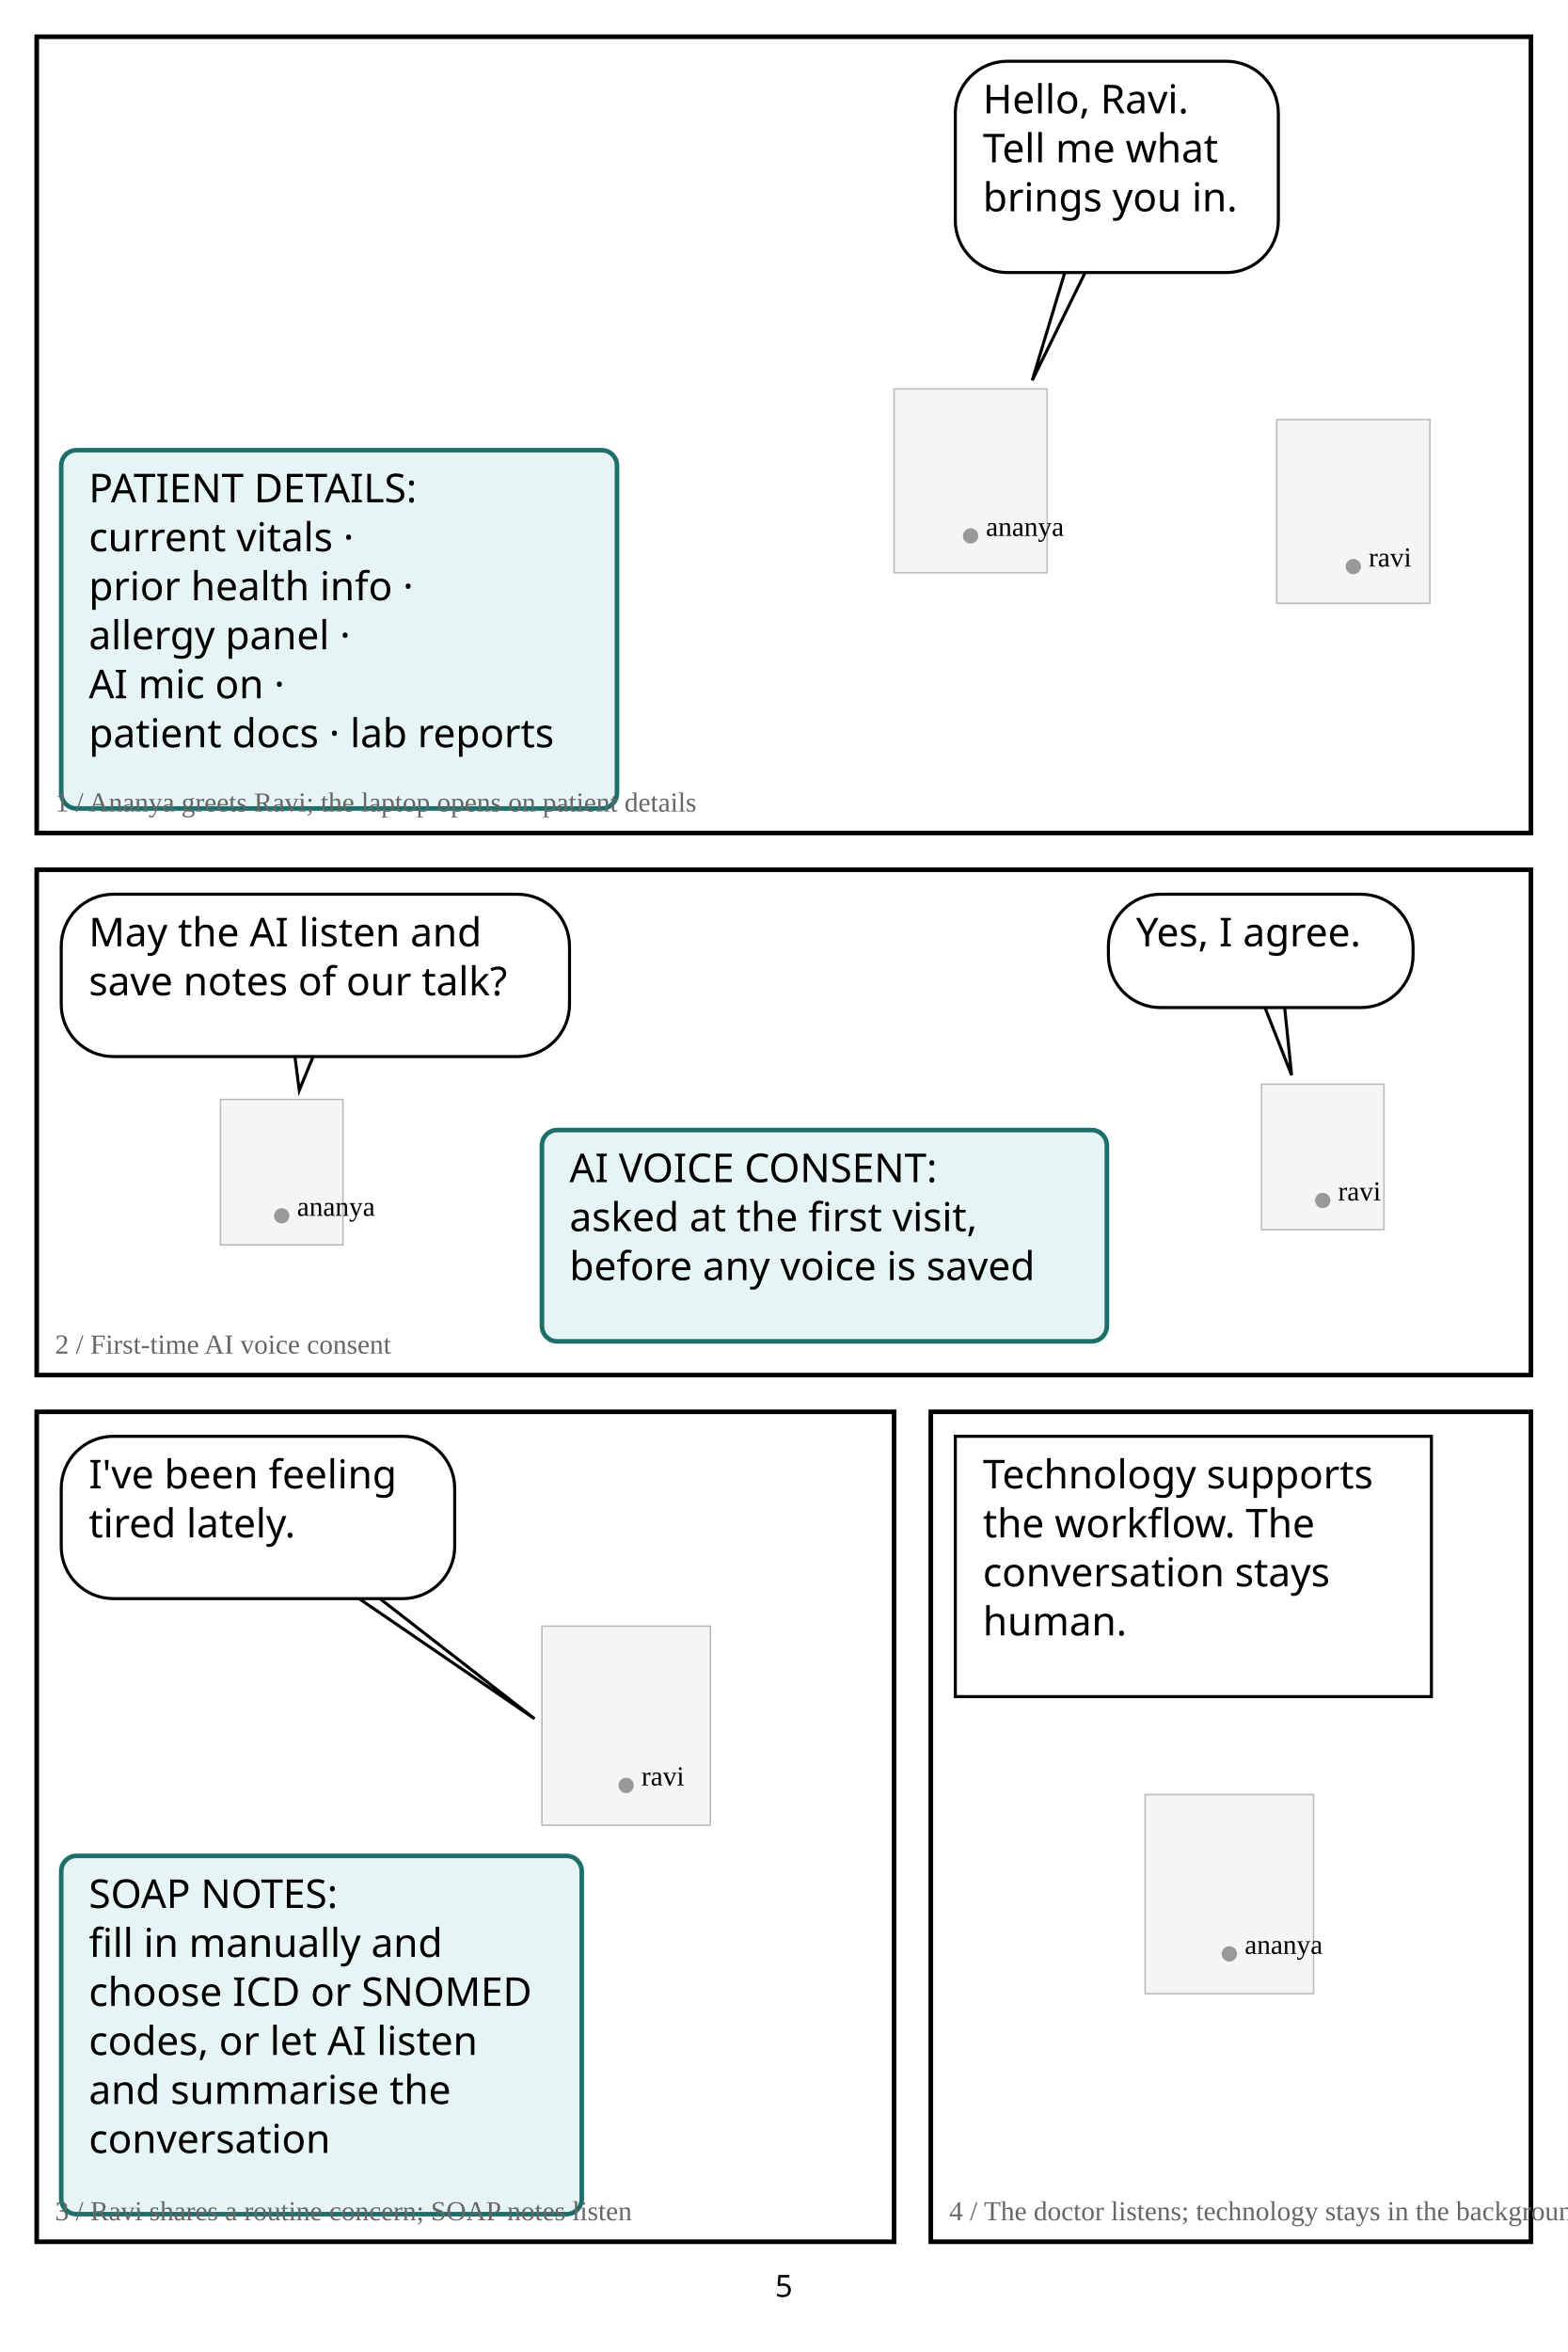
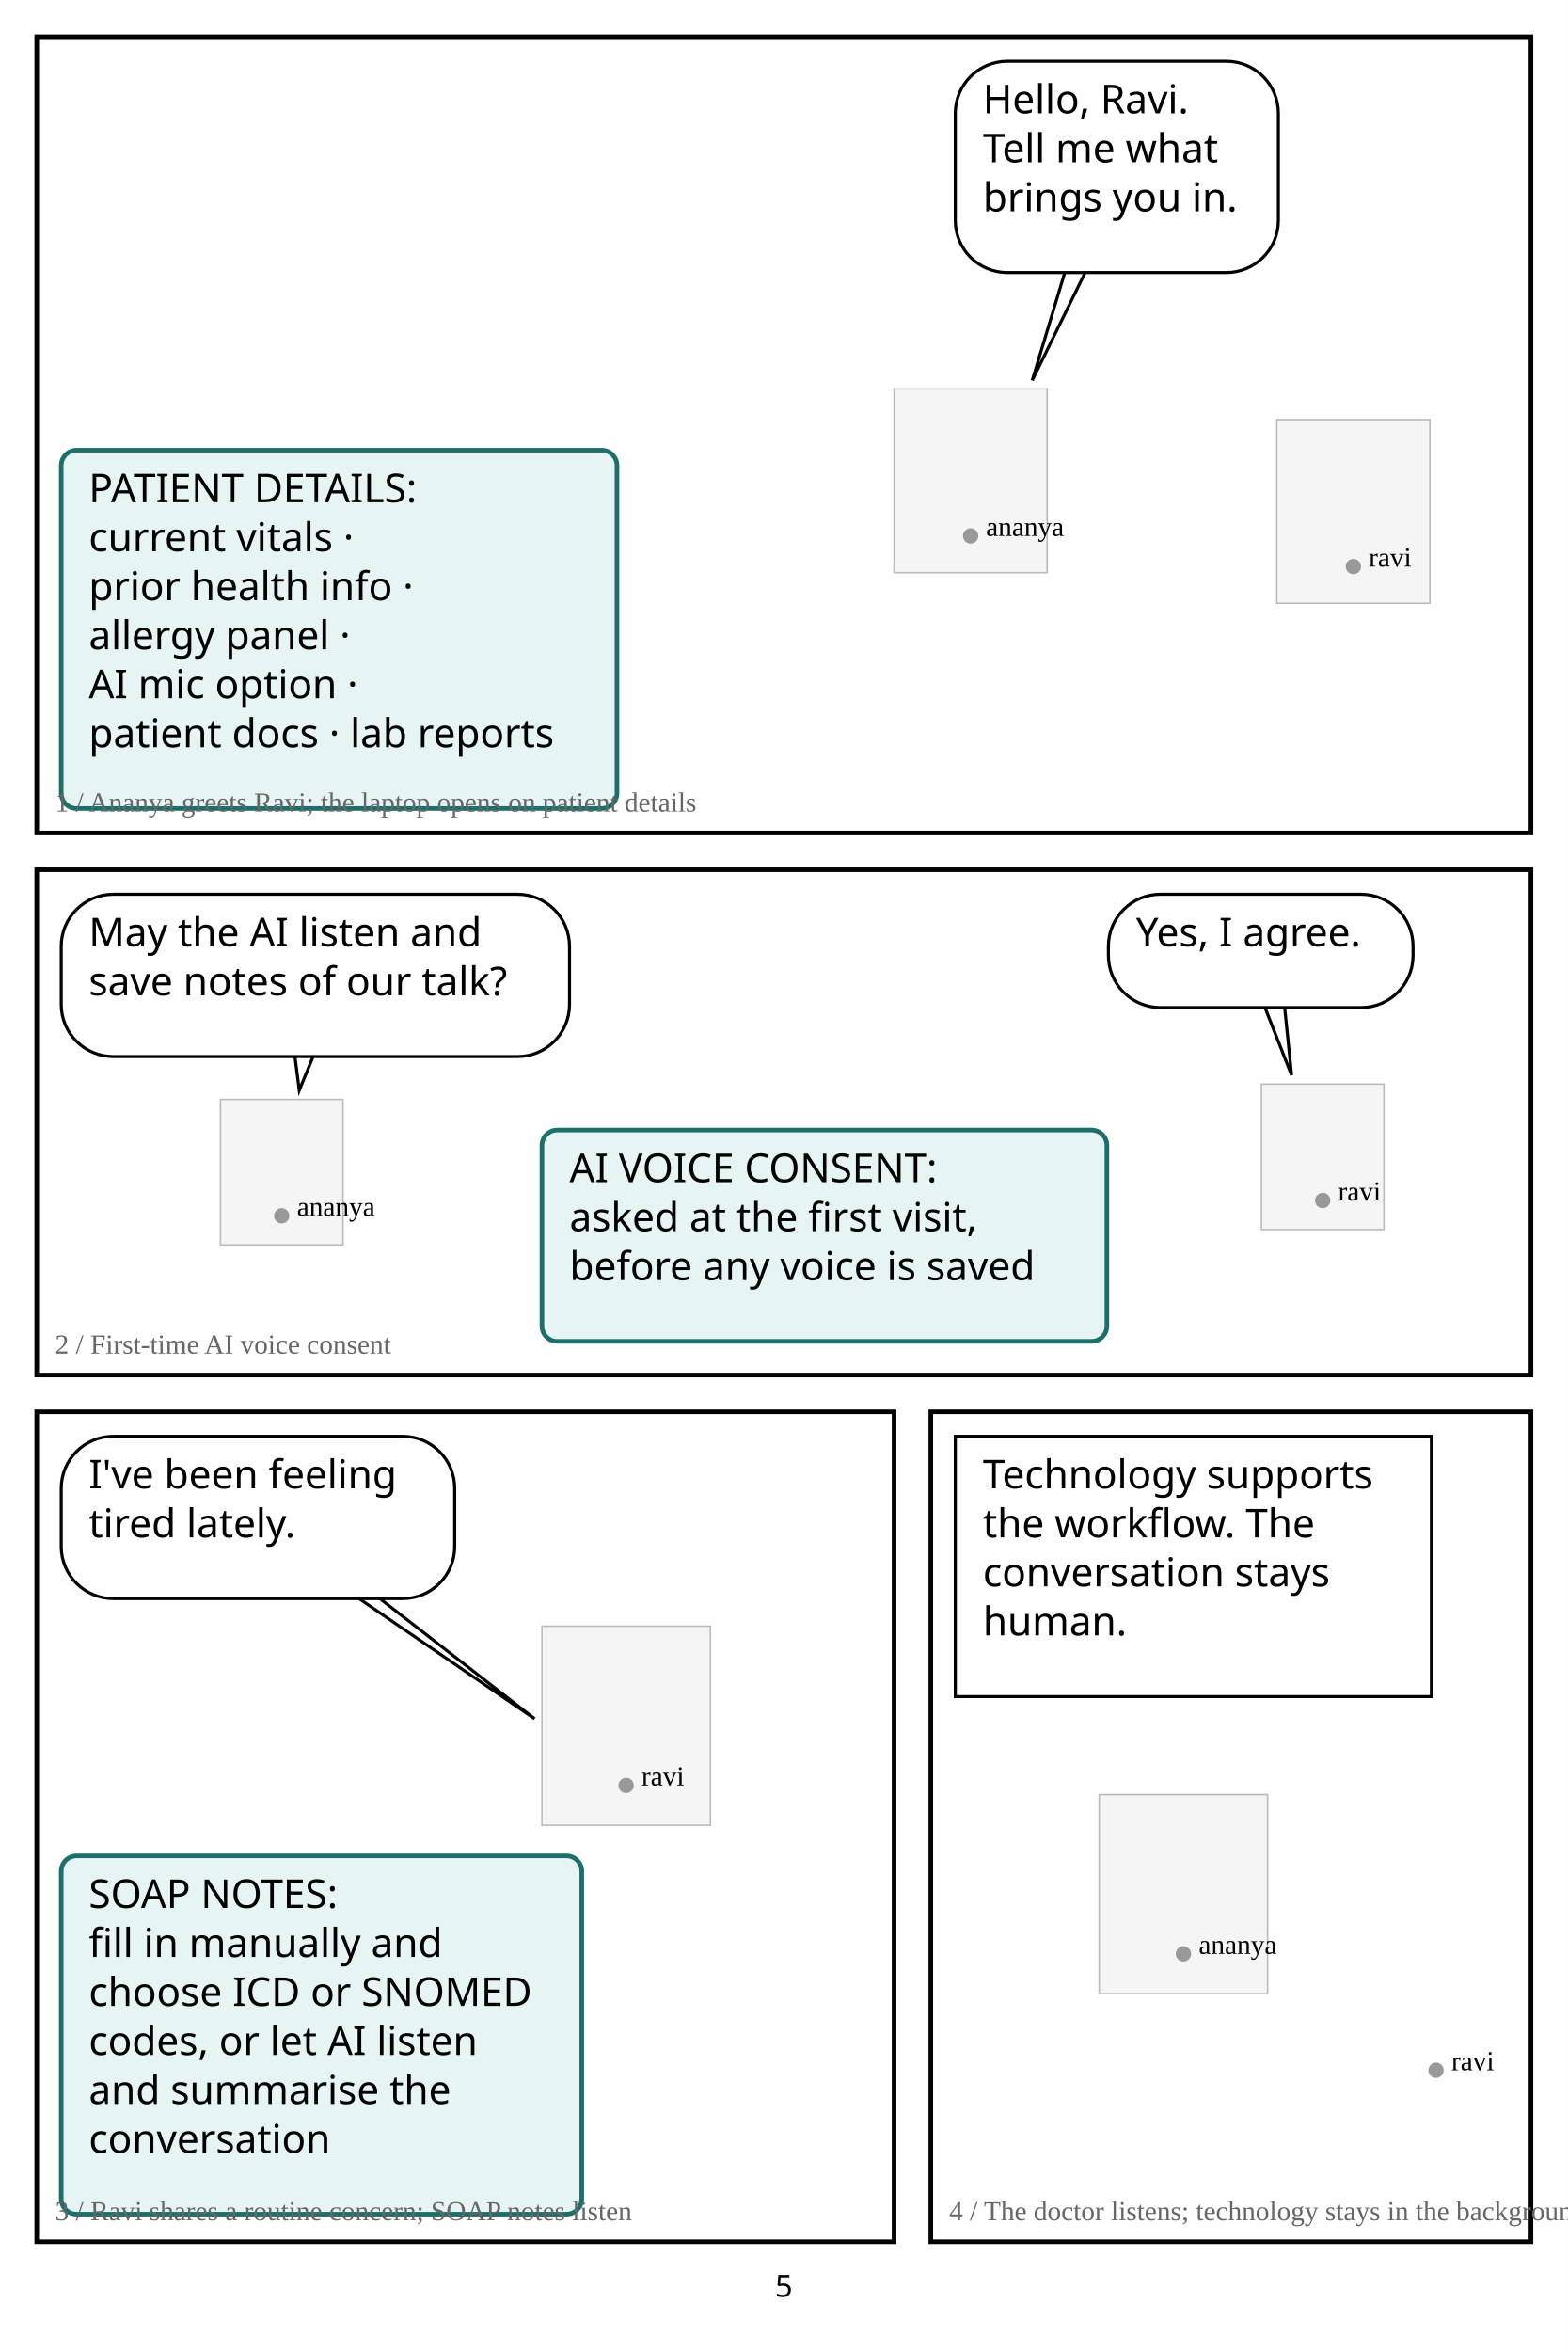
<svg xmlns="http://www.w3.org/2000/svg" width="1024" height="1536" viewBox="0 0 1024 1536">
  <rect width="1024" height="1536" fill="white" />
  <rect x="584" y="254" width="100" height="120" fill="#f5f5f5" stroke="#bbb" />
  <circle cx="634" cy="350" r="5" fill="#999" />
  <text x="644" y="350" font-size="18">ananya</text>
  <rect x="834" y="274" width="100" height="120" fill="#f5f5f5" stroke="#bbb" />
  <circle cx="884" cy="370" r="5" fill="#999" />
  <text x="894" y="370" font-size="18">ravi</text>
  <rect x="24" y="24" width="976" height="520" fill="none" stroke="black" stroke-width="3" />
  <rect x="624" y="40" width="211" height="138" rx="34" fill="white" stroke="white" stroke-width="6" />
  <path d="M 696.631 174.281 L 674.252 248.422 L 710.631 174.281 Z" fill="white" stroke="white" stroke-width="6" stroke-linejoin="round" />
  <rect x="40" y="294" width="363" height="234" rx="34" fill="white" stroke="white" stroke-width="6" />
  <path data-speaker="ananya" d="M 696.631 174.281 L 674.252 248.422 L 710.631 174.281" fill="white" stroke="black" stroke-width="2" />
  <rect x="624" y="40" width="211" height="138" rx="34" fill="white" stroke="black" stroke-width="2" />
  <text x="642" y="74" font-family="Meiryo,MS Gothic,sans-serif" font-size="26" fill="black">Hello, Ravi. </text>
  <text x="642" y="106" font-family="Meiryo,MS Gothic,sans-serif" font-size="26" fill="black">Tell me what </text>
  <text x="642" y="138" font-family="Meiryo,MS Gothic,sans-serif" font-size="26" fill="black">brings you in.</text>
  <rect x="40" y="294" width="363" height="234" rx="10" fill="#e6f4f3" stroke="#1d6f6a" stroke-width="3" />
  <text x="58" y="328" font-family="Meiryo,MS Gothic,sans-serif" font-size="26" fill="black">PATIENT DETAILS: </text>
  <text x="58" y="360" font-family="Meiryo,MS Gothic,sans-serif" font-size="26" fill="black">current vitals · </text>
  <text x="58" y="392" font-family="Meiryo,MS Gothic,sans-serif" font-size="26" fill="black">prior health info · </text>
  <text x="58" y="424" font-family="Meiryo,MS Gothic,sans-serif" font-size="26" fill="black">allergy panel · </text>
-   <text x="58" y="456" font-family="Meiryo,MS Gothic,sans-serif" font-size="26" fill="black">AI mic on · </text>
+   <text x="58" y="456" font-family="Meiryo,MS Gothic,sans-serif" font-size="26" fill="black">AI mic option · </text>
  <text x="58" y="488" font-family="Meiryo,MS Gothic,sans-serif" font-size="26" fill="black">patient docs · lab reports</text>
  <text x="36" y="530" font-size="18" fill="#666">1 / Ananya greets Ravi; the laptop opens on patient details</text>
  <rect x="144" y="718" width="80" height="95" fill="#f5f5f5" stroke="#bbb" />
  <circle cx="184" cy="794" r="5" fill="#999" />
  <text x="194" y="794" font-size="18">ananya</text>
  <rect x="824" y="708" width="80" height="95" fill="#f5f5f5" stroke="#bbb" />
  <circle cx="864" cy="784" r="5" fill="#999" />
  <text x="874" y="784" font-size="18">ravi</text>
  <rect x="24" y="568" width="976" height="330" fill="none" stroke="black" stroke-width="3" />
  <rect x="40" y="584" width="332" height="106" rx="34" fill="white" stroke="white" stroke-width="6" />
  <path d="M 192.128 686.039 L 195.482 712.058 L 206.128 686.039 Z" fill="white" stroke="white" stroke-width="6" stroke-linejoin="round" />
  <rect x="724" y="584" width="199" height="74" rx="34" fill="white" stroke="white" stroke-width="6" />
  <path d="M 824.729 654.118 L 843.67 702.177 L 838.729 654.118 Z" fill="white" stroke="white" stroke-width="6" stroke-linejoin="round" />
  <rect x="354" y="738" width="369" height="138" rx="34" fill="white" stroke="white" stroke-width="6" />
  <path data-speaker="ananya" d="M 192.128 686.039 L 195.482 712.058 L 206.128 686.039" fill="white" stroke="black" stroke-width="2" />
  <rect x="40" y="584" width="332" height="106" rx="34" fill="white" stroke="black" stroke-width="2" />
  <text x="58" y="618" font-family="Meiryo,MS Gothic,sans-serif" font-size="26" fill="black">May the AI listen and </text>
  <text x="58" y="650" font-family="Meiryo,MS Gothic,sans-serif" font-size="26" fill="black">save notes of our talk?</text>
  <path data-speaker="ravi" d="M 824.729 654.118 L 843.67 702.177 L 838.729 654.118" fill="white" stroke="black" stroke-width="2" />
  <rect x="724" y="584" width="199" height="74" rx="34" fill="white" stroke="black" stroke-width="2" />
  <text x="742" y="618" font-family="Meiryo,MS Gothic,sans-serif" font-size="26" fill="black">Yes, I agree.</text>
  <rect x="354" y="738" width="369" height="138" rx="10" fill="#e6f4f3" stroke="#1d6f6a" stroke-width="3" />
  <text x="372" y="772" font-family="Meiryo,MS Gothic,sans-serif" font-size="26" fill="black">AI VOICE CONSENT: </text>
  <text x="372" y="804" font-family="Meiryo,MS Gothic,sans-serif" font-size="26" fill="black">asked at the first visit, </text>
  <text x="372" y="836" font-family="Meiryo,MS Gothic,sans-serif" font-size="26" fill="black">before any voice is saved</text>
  <text x="36" y="884" font-size="18" fill="#666">2 / First-time AI voice consent</text>
  <rect x="354" y="1062" width="110" height="130" fill="#f5f5f5" stroke="#bbb" />
  <circle cx="409" cy="1166" r="5" fill="#999" />
  <text x="419" y="1166" font-size="18">ravi</text>
  <rect x="24" y="922" width="560" height="542" fill="none" stroke="black" stroke-width="3" />
  <rect x="40" y="938" width="257" height="106" rx="34" fill="white" stroke="white" stroke-width="6" />
  <path d="M 231.103 1041.647 L 349.148 1122.449 L 245.103 1041.647 Z" fill="white" stroke="white" stroke-width="6" stroke-linejoin="round" />
  <rect x="40" y="1212" width="340" height="234" rx="34" fill="white" stroke="white" stroke-width="6" />
  <path data-speaker="ravi" d="M 231.103 1041.647 L 349.148 1122.449 L 245.103 1041.647" fill="white" stroke="black" stroke-width="2" />
  <rect x="40" y="938" width="257" height="106" rx="34" fill="white" stroke="black" stroke-width="2" />
  <text x="58" y="972" font-family="Meiryo,MS Gothic,sans-serif" font-size="26" fill="black">I've been feeling </text>
  <text x="58" y="1004" font-family="Meiryo,MS Gothic,sans-serif" font-size="26" fill="black">tired lately.</text>
  <rect x="40" y="1212" width="340" height="234" rx="10" fill="#e6f4f3" stroke="#1d6f6a" stroke-width="3" />
  <text x="58" y="1246" font-family="Meiryo,MS Gothic,sans-serif" font-size="26" fill="black">SOAP NOTES: </text>
  <text x="58" y="1278" font-family="Meiryo,MS Gothic,sans-serif" font-size="26" fill="black">fill in manually and </text>
  <text x="58" y="1310" font-family="Meiryo,MS Gothic,sans-serif" font-size="26" fill="black">choose ICD or SNOMED </text>
  <text x="58" y="1342" font-family="Meiryo,MS Gothic,sans-serif" font-size="26" fill="black">codes, or let AI listen </text>
  <text x="58" y="1374" font-family="Meiryo,MS Gothic,sans-serif" font-size="26" fill="black">and summarise the </text>
  <text x="58" y="1406" font-family="Meiryo,MS Gothic,sans-serif" font-size="26" fill="black">conversation</text>
  <text x="36" y="1450" font-size="18" fill="#666">3 / Ravi shares a routine concern; SOAP notes listen</text>
-   <rect x="748" y="1172" width="110" height="130" fill="#f5f5f5" stroke="#bbb" />
-   <circle cx="803" cy="1276" r="5" fill="#999" />
-   <text x="813" y="1276" font-size="18">ananya</text>
+   <rect x="718" y="1172" width="110" height="130" fill="#f5f5f5" stroke="#bbb" />
+   <circle cx="773" cy="1276" r="5" fill="#999" />
+   <text x="783" y="1276" font-size="18">ananya</text>
+   <circle cx="938" cy="1352" r="5" fill="#999" />
+   <text x="948" y="1352" font-size="18">ravi</text>
  <rect x="608" y="922" width="392" height="542" fill="none" stroke="black" stroke-width="3" />
  <rect x="624" y="938" width="311" height="170" rx="34" fill="white" stroke="white" stroke-width="6" />
  <rect x="624" y="938" width="311" height="170" fill="white" stroke="black" stroke-width="2" />
  <text x="642" y="972" font-family="Meiryo,MS Gothic,sans-serif" font-size="26" fill="black">Technology supports </text>
  <text x="642" y="1004" font-family="Meiryo,MS Gothic,sans-serif" font-size="26" fill="black">the workflow. The </text>
  <text x="642" y="1036" font-family="Meiryo,MS Gothic,sans-serif" font-size="26" fill="black">conversation stays </text>
  <text x="642" y="1068" font-family="Meiryo,MS Gothic,sans-serif" font-size="26" fill="black">human.</text>
  <text x="620" y="1450" font-size="18" fill="#666">4 / The doctor listens; technology stays in the background</text>
  <text x="512" y="1500" text-anchor="middle" font-family="sans-serif" font-size="20">5</text>
</svg>
